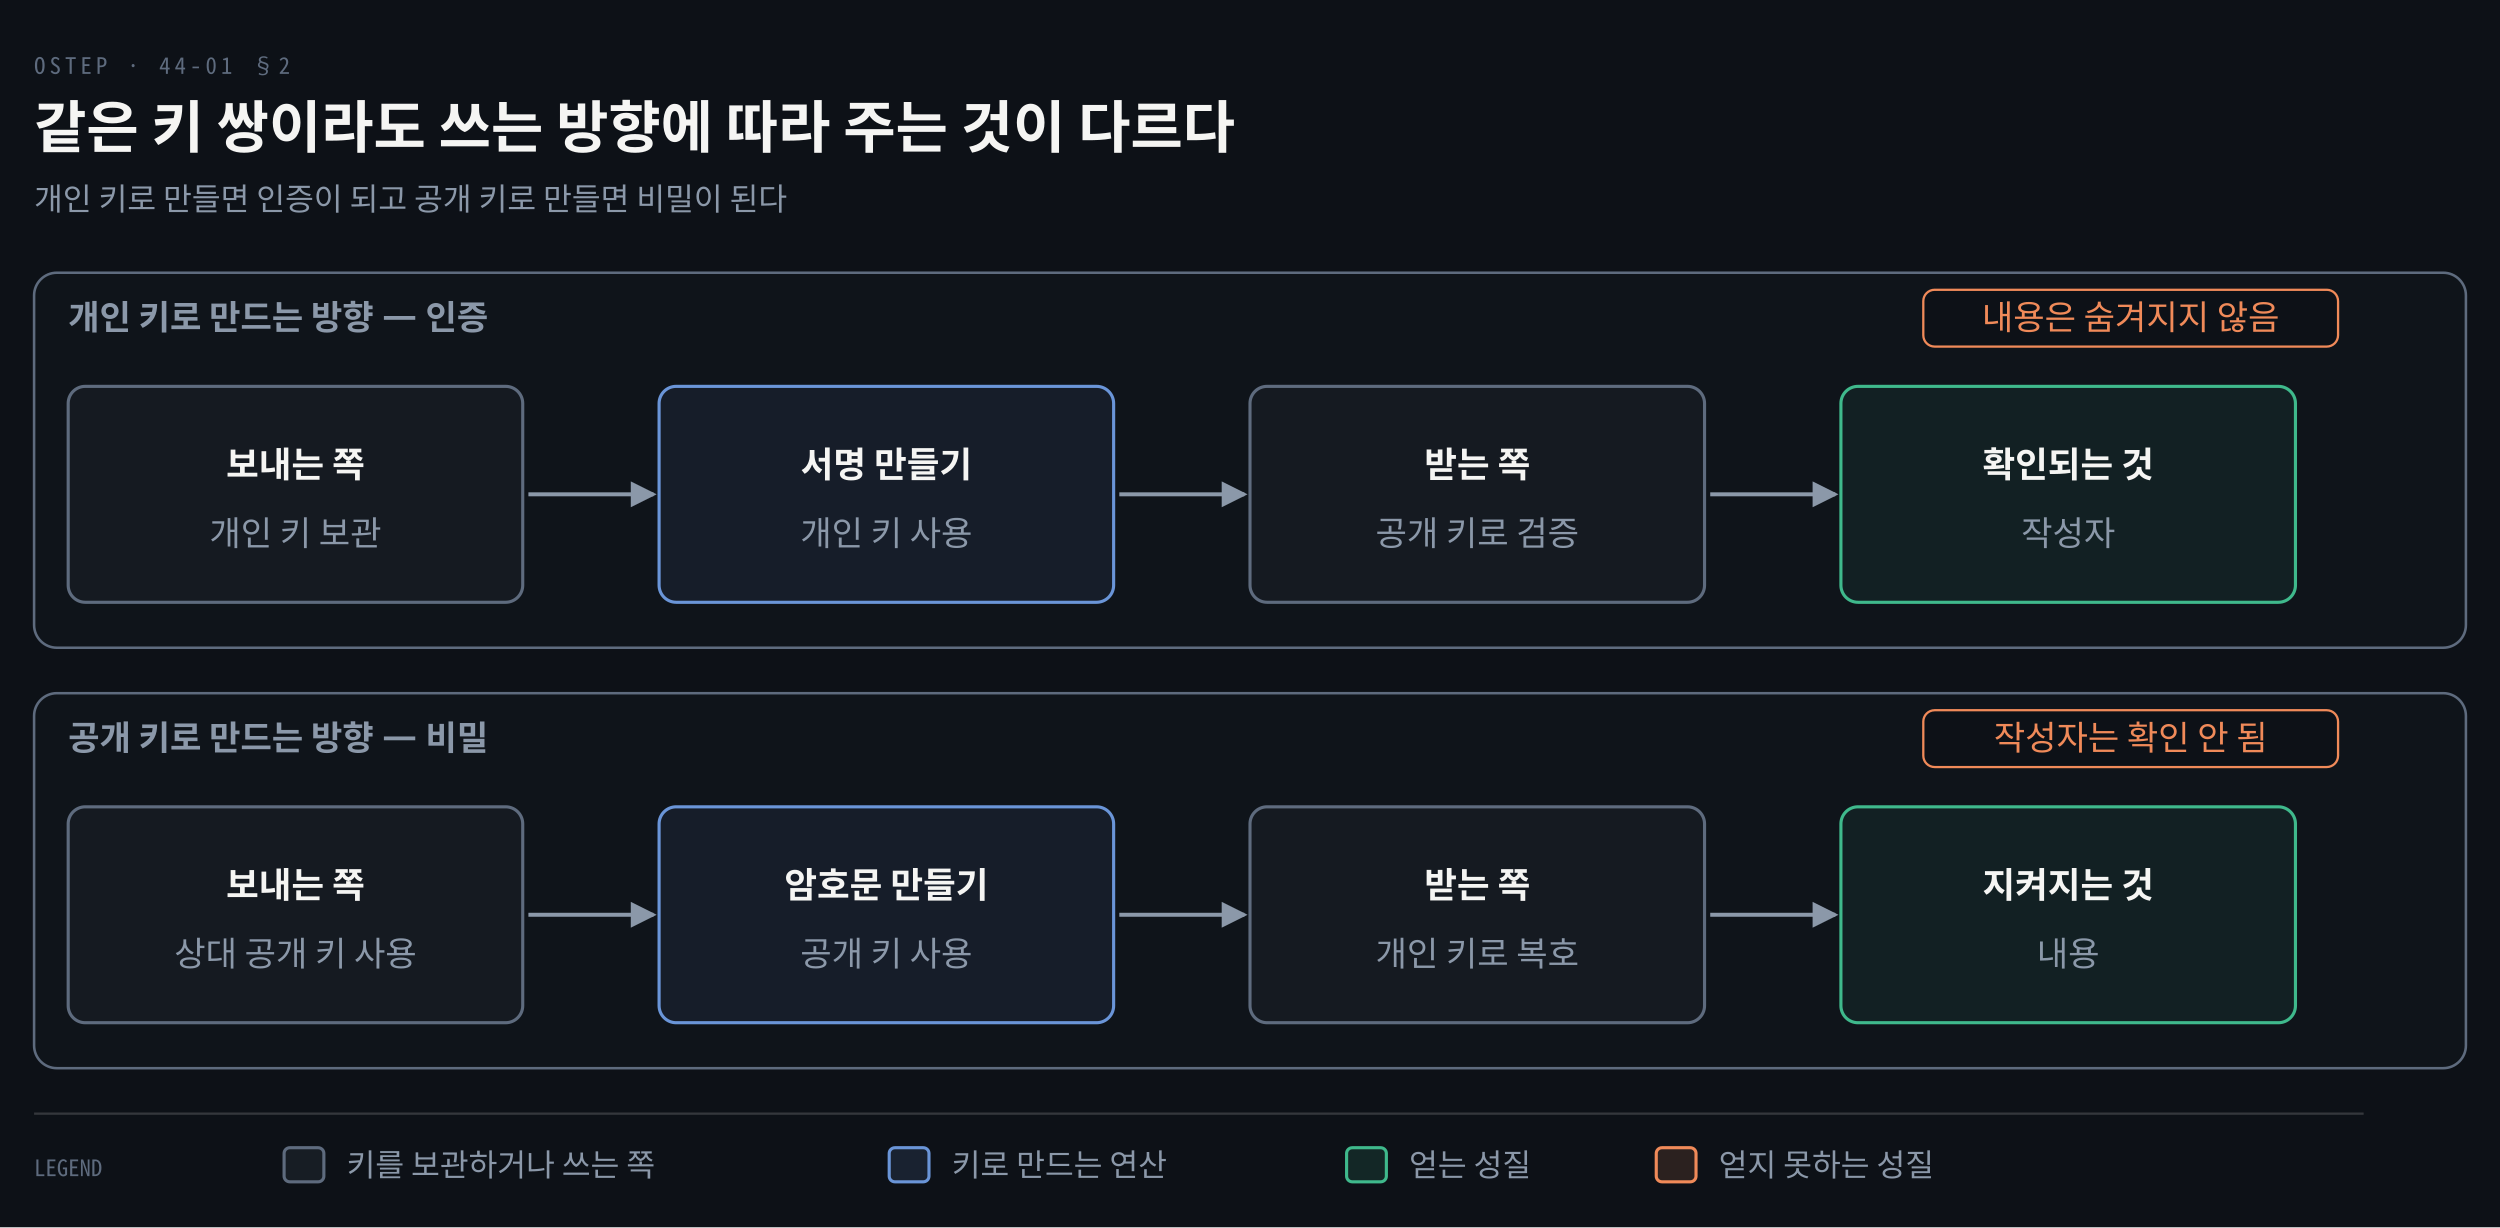
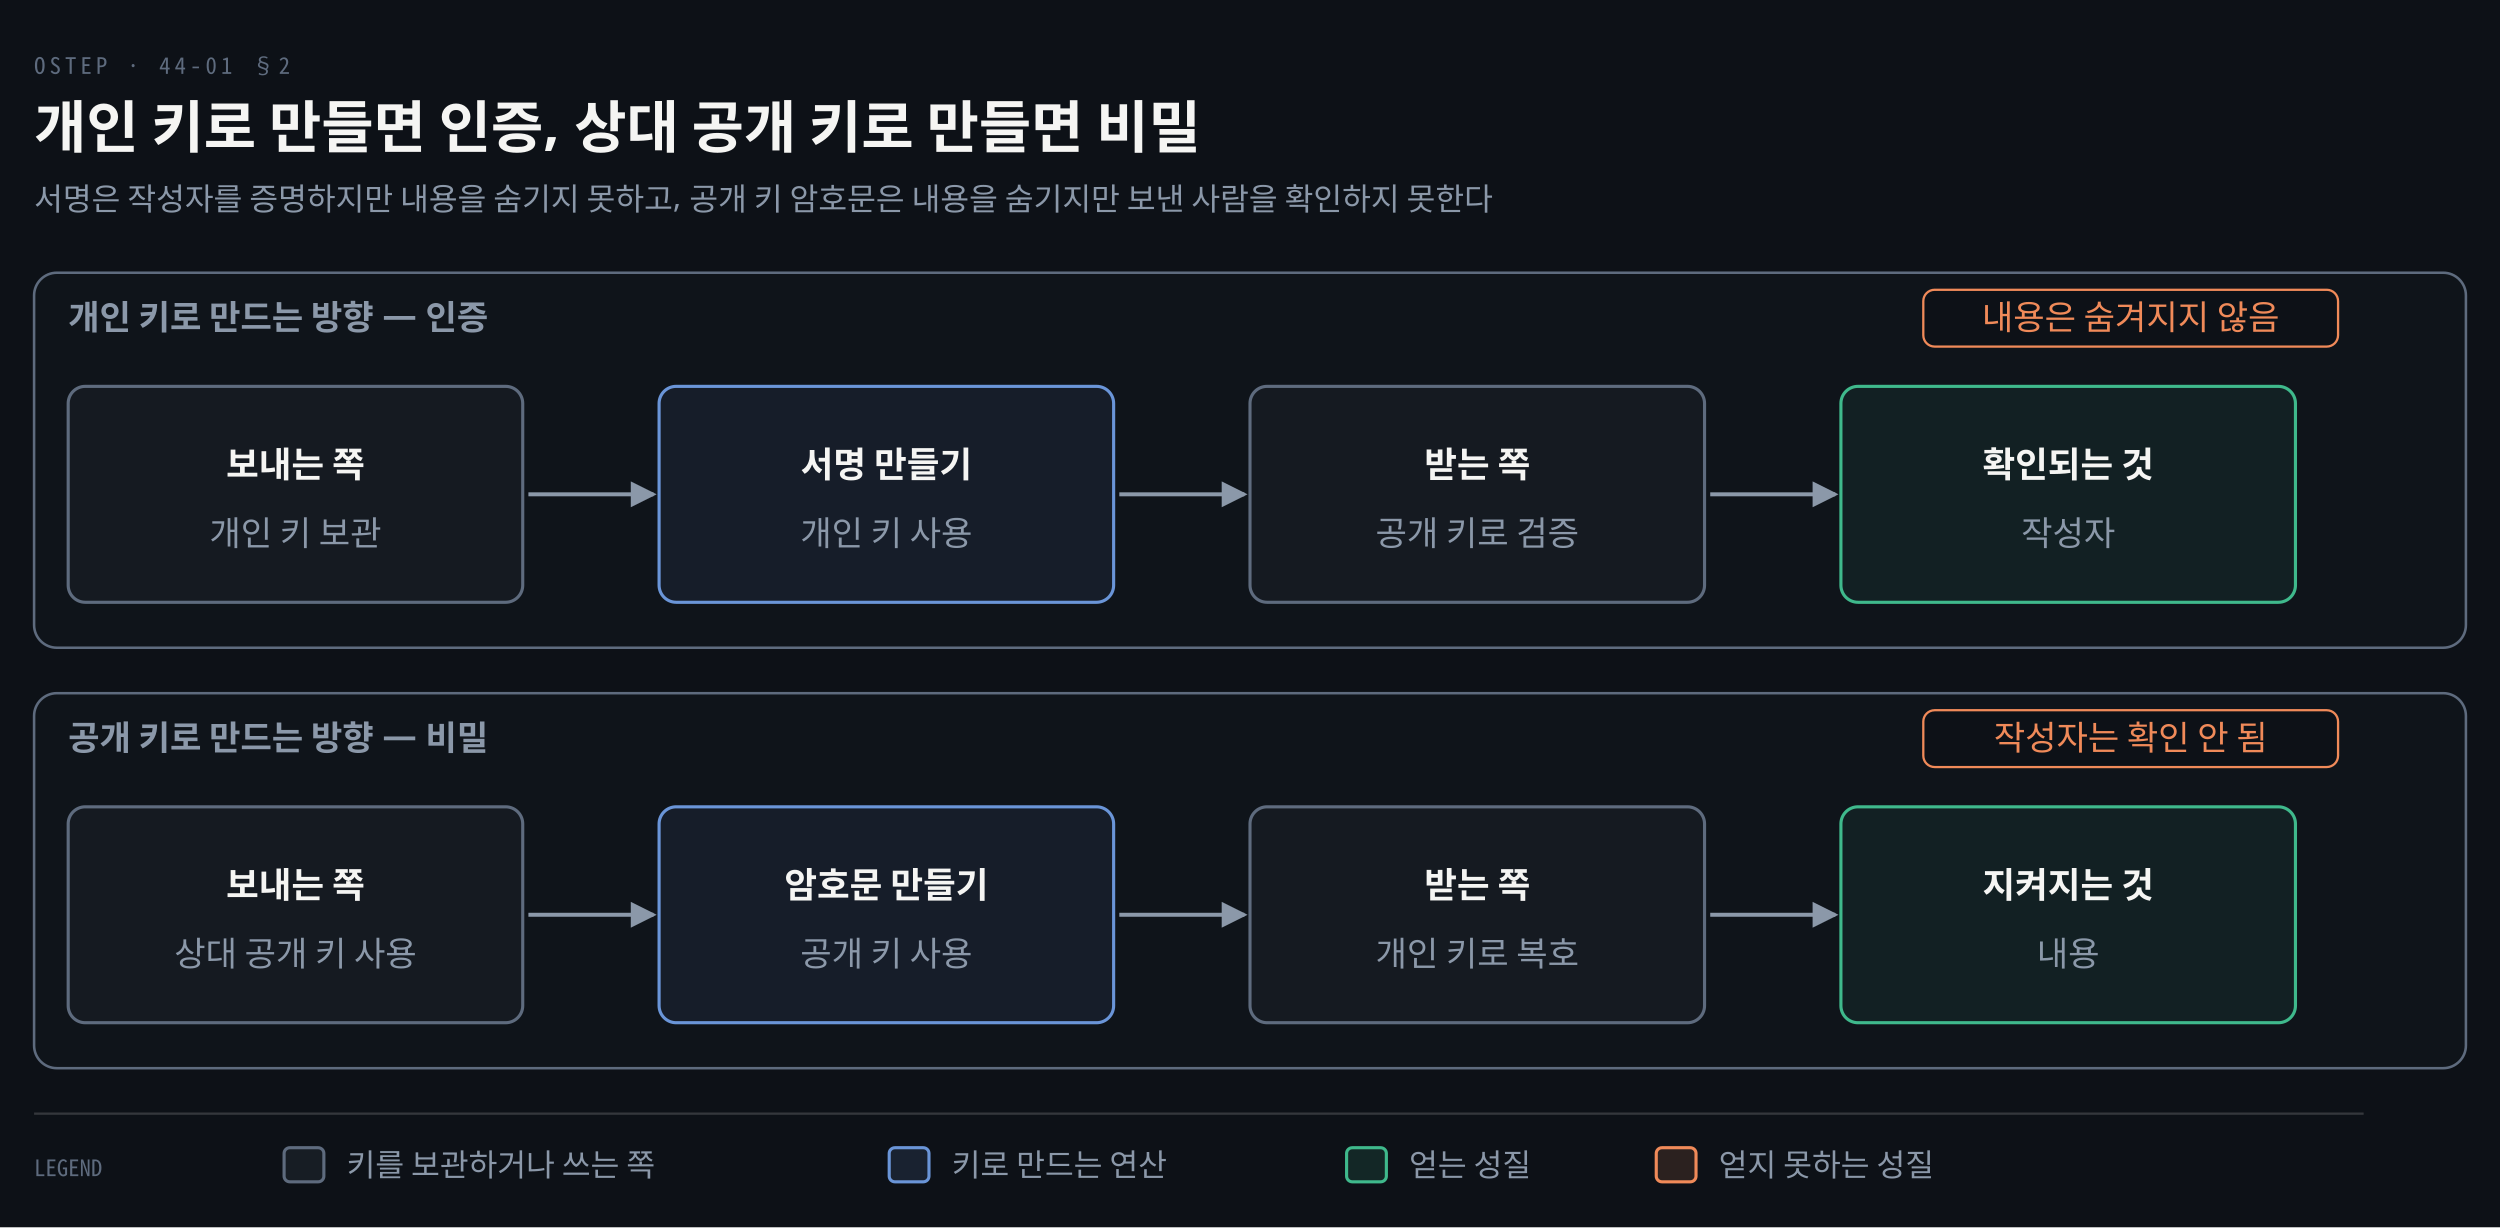
<svg xmlns="http://www.w3.org/2000/svg" viewBox="0 0 880 432" width="100%" role="img" aria-labelledby="dt dd">
  <defs>
    <marker id="ar" viewBox="0 0 8 8" refX="7" refY="4" markerWidth="6.5" markerHeight="6.5" orient="auto">
      <path d="M0 0 L8 4 L0 8 z" fill="#8B98A9" />
    </marker>
    <marker id="ok" viewBox="0 0 8 8" refX="7" refY="4" markerWidth="6.5" markerHeight="6.5" orient="auto">
      <path d="M0 0 L8 4 L0 8 z" fill="#3FB98C" />
    </marker>
    <marker id="warn" viewBox="0 0 8 8" refX="7" refY="4" markerWidth="6.5" markerHeight="6.5" orient="auto">
      <path d="M0 0 L8 4 L0 8 z" fill="#E3B341" />
    </marker>
    <marker id="bad" viewBox="0 0 8 8" refX="7" refY="4" markerWidth="6.5" markerHeight="6.5" orient="auto">
      <path d="M0 0 L8 4 L0 8 z" fill="#F0616D" />
    </marker>
    <marker id="info" viewBox="0 0 8 8" refX="7" refY="4" markerWidth="6.5" markerHeight="6.5" orient="auto">
      <path d="M0 0 L8 4 L0 8 z" fill="#6A95D8" />
    </marker>
    <marker id="acc" viewBox="0 0 8 8" refX="7" refY="4" markerWidth="6.5" markerHeight="6.5" orient="auto">
      <path d="M0 0 L8 4 L0 8 z" fill="#F08A59" />
    </marker>
    <marker id="soft" viewBox="0 0 8 8" refX="7" refY="4" markerWidth="6.5" markerHeight="6.5" orient="auto">
      <path d="M0 0 L8 4 L0 8 z" fill="#5E6B7E" />
    </marker>
  </defs>
  <rect width="880" height="432" fill="#0D1117" />
  <text x="12" y="26" font-family="'Geist Mono','Noto Sans Mono CJK KR',monospace" font-size="8" letter-spacing="0.18em" fill="#5E6B7E">OSTEP · 44-01 §2</text>
-   <text x="12" y="52" font-family="'Geist','Apple SD Gothic Neo','Noto Sans KR','Malgun Gothic',sans-serif" font-size="20" font-weight="600" fill="#F5F5F3">같은 키 쌍이라도 쓰는 방향에 따라 주는 것이 다르다</text>
-   <text x="12" y="74" font-family="'Geist','Apple SD Gothic Neo','Noto Sans KR','Malgun Gothic',sans-serif" font-size="11" fill="#8B98A9">개인 키로 만들면 인증이 되고 공개 키로 만들면 비밀이 된다</text>
+   <text x="12" y="52" font-family="'Geist','Apple SD Gothic Neo','Noto Sans KR','Malgun Gothic',sans-serif" font-size="20" font-weight="600" fill="#F5F5F3">개인 키로 만들면 인증, 상대 공개 키로 만들면 비밀</text>
+   <text x="12" y="74" font-family="'Geist','Apple SD Gothic Neo','Noto Sans KR','Malgun Gothic',sans-serif" font-size="11" fill="#8B98A9">서명은 작성자를 증명하지만 내용을 숨기지 못하고, 공개 키 암호문은 내용을 숨기지만 보낸 사람을 확인하지 못한다</text>
  <rect x="12" y="96" width="856" height="132" rx="8" fill="#5E6B7E0A" stroke="#5E6B7E" stroke-width="0.9" />
  <text x="24" y="116" text-anchor="start" font-family="'Geist','Apple SD Gothic Neo','Noto Sans KR','Malgun Gothic',sans-serif" font-size="12" font-weight="600" fill="#8B98A9">개인 키로 만드는 방향 — 인증</text>
  <rect x="24" y="136" width="160" height="76" rx="6" fill="#5E6B7E14" stroke="#5E6B7E" stroke-width="1.1" />
  <text x="104.0" y="168" text-anchor="middle" font-family="'Geist','Apple SD Gothic Neo','Noto Sans KR','Malgun Gothic',sans-serif" font-size="12.5" font-weight="600" fill="#F5F5F3">보내는 쪽</text>
  <text x="104.0" y="192" text-anchor="middle" font-family="'Geist','Apple SD Gothic Neo','Noto Sans KR','Malgun Gothic',sans-serif" font-size="12" font-weight="400" fill="#8B98A9">개인 키 보관</text>
  <path d="M 186 174.0 L 230 174.0" fill="none" stroke="#8B98A9" stroke-width="1.4" marker-end="url(#ar)" />
  <rect x="232" y="136" width="160" height="76" rx="6" fill="#6A95D814" stroke="#6A95D8" stroke-width="1.1" />
  <text x="312.0" y="168" text-anchor="middle" font-family="'Geist','Apple SD Gothic Neo','Noto Sans KR','Malgun Gothic',sans-serif" font-size="12.5" font-weight="600" fill="#F5F5F3">서명 만들기</text>
  <text x="312.0" y="192" text-anchor="middle" font-family="'Geist','Apple SD Gothic Neo','Noto Sans KR','Malgun Gothic',sans-serif" font-size="12" font-weight="400" fill="#8B98A9">개인 키 사용</text>
  <path d="M 394 174.0 L 438 174.0" fill="none" stroke="#8B98A9" stroke-width="1.4" marker-end="url(#ar)" />
  <rect x="440" y="136" width="160" height="76" rx="6" fill="#5E6B7E14" stroke="#5E6B7E" stroke-width="1.1" />
  <text x="520.0" y="168" text-anchor="middle" font-family="'Geist','Apple SD Gothic Neo','Noto Sans KR','Malgun Gothic',sans-serif" font-size="12.5" font-weight="600" fill="#F5F5F3">받는 쪽</text>
  <text x="520.0" y="192" text-anchor="middle" font-family="'Geist','Apple SD Gothic Neo','Noto Sans KR','Malgun Gothic',sans-serif" font-size="12" font-weight="400" fill="#8B98A9">공개 키로 검증</text>
  <path d="M 602 174.0 L 646 174.0" fill="none" stroke="#8B98A9" stroke-width="1.4" marker-end="url(#ar)" />
  <rect x="648" y="136" width="160" height="76" rx="6" fill="#3FB98C14" stroke="#3FB98C" stroke-width="1.1" />
  <text x="728.0" y="168" text-anchor="middle" font-family="'Geist','Apple SD Gothic Neo','Noto Sans KR','Malgun Gothic',sans-serif" font-size="12.5" font-weight="600" fill="#F5F5F3">확인되는 것</text>
  <text x="728.0" y="192" text-anchor="middle" font-family="'Geist','Apple SD Gothic Neo','Noto Sans KR','Malgun Gothic',sans-serif" font-size="12" font-weight="400" fill="#8B98A9">작성자</text>
  <rect x="677.0" y="102" width="146.0" height="20" rx="4" fill="#0D1117" stroke="#F08A59" stroke-width="0.8" />
  <text x="750" y="116" text-anchor="middle" font-family="'Geist','Apple SD Gothic Neo','Noto Sans KR','Malgun Gothic',sans-serif" font-size="12" font-weight="400" fill="#F08A59">내용은 숨겨지지 않음</text>
  <rect x="12" y="244" width="856" height="132" rx="8" fill="#5E6B7E0A" stroke="#5E6B7E" stroke-width="0.9" />
  <text x="24" y="264" text-anchor="start" font-family="'Geist','Apple SD Gothic Neo','Noto Sans KR','Malgun Gothic',sans-serif" font-size="12" font-weight="600" fill="#8B98A9">공개 키로 만드는 방향 — 비밀</text>
  <rect x="24" y="284" width="160" height="76" rx="6" fill="#5E6B7E14" stroke="#5E6B7E" stroke-width="1.1" />
  <text x="104.0" y="316" text-anchor="middle" font-family="'Geist','Apple SD Gothic Neo','Noto Sans KR','Malgun Gothic',sans-serif" font-size="12.5" font-weight="600" fill="#F5F5F3">보내는 쪽</text>
  <text x="104.0" y="340" text-anchor="middle" font-family="'Geist','Apple SD Gothic Neo','Noto Sans KR','Malgun Gothic',sans-serif" font-size="12" font-weight="400" fill="#8B98A9">상대 공개 키 사용</text>
  <path d="M 186 322.0 L 230 322.0" fill="none" stroke="#8B98A9" stroke-width="1.4" marker-end="url(#ar)" />
  <rect x="232" y="284" width="160" height="76" rx="6" fill="#6A95D814" stroke="#6A95D8" stroke-width="1.1" />
  <text x="312.0" y="316" text-anchor="middle" font-family="'Geist','Apple SD Gothic Neo','Noto Sans KR','Malgun Gothic',sans-serif" font-size="12.5" font-weight="600" fill="#F5F5F3">암호문 만들기</text>
  <text x="312.0" y="340" text-anchor="middle" font-family="'Geist','Apple SD Gothic Neo','Noto Sans KR','Malgun Gothic',sans-serif" font-size="12" font-weight="400" fill="#8B98A9">공개 키 사용</text>
  <path d="M 394 322.0 L 438 322.0" fill="none" stroke="#8B98A9" stroke-width="1.4" marker-end="url(#ar)" />
  <rect x="440" y="284" width="160" height="76" rx="6" fill="#5E6B7E14" stroke="#5E6B7E" stroke-width="1.1" />
  <text x="520.0" y="316" text-anchor="middle" font-family="'Geist','Apple SD Gothic Neo','Noto Sans KR','Malgun Gothic',sans-serif" font-size="12.5" font-weight="600" fill="#F5F5F3">받는 쪽</text>
  <text x="520.0" y="340" text-anchor="middle" font-family="'Geist','Apple SD Gothic Neo','Noto Sans KR','Malgun Gothic',sans-serif" font-size="12" font-weight="400" fill="#8B98A9">개인 키로 복호</text>
  <path d="M 602 322.0 L 646 322.0" fill="none" stroke="#8B98A9" stroke-width="1.4" marker-end="url(#ar)" />
  <rect x="648" y="284" width="160" height="76" rx="6" fill="#3FB98C14" stroke="#3FB98C" stroke-width="1.1" />
  <text x="728.0" y="316" text-anchor="middle" font-family="'Geist','Apple SD Gothic Neo','Noto Sans KR','Malgun Gothic',sans-serif" font-size="12.5" font-weight="600" fill="#F5F5F3">지켜지는 것</text>
  <text x="728.0" y="340" text-anchor="middle" font-family="'Geist','Apple SD Gothic Neo','Noto Sans KR','Malgun Gothic',sans-serif" font-size="12" font-weight="400" fill="#8B98A9">내용</text>
  <rect x="677.0" y="250" width="146.0" height="20" rx="4" fill="#0D1117" stroke="#F08A59" stroke-width="0.8" />
  <text x="750" y="264" text-anchor="middle" font-family="'Geist','Apple SD Gothic Neo','Noto Sans KR','Malgun Gothic',sans-serif" font-size="12" font-weight="400" fill="#F08A59">작성자는 확인 안 됨</text>
  <line x1="12" y1="392" x2="832" y2="392" stroke="rgba(191,192,192,0.22)" stroke-width="0.8" />
  <text x="12" y="414" text-anchor="start" font-family="'Geist Mono','Noto Sans Mono CJK KR',monospace" font-size="8" font-weight="400" fill="#5E6B7E">LEGEND</text>
  <rect x="100" y="404" width="14" height="12" rx="2" fill="#5E6B7E22" stroke="#5E6B7E" stroke-width="1.1" />
  <text x="122" y="414" text-anchor="start" font-family="'Geist','Apple SD Gothic Neo','Noto Sans KR','Malgun Gothic',sans-serif" font-size="11" font-weight="400" fill="#8B98A9">키를 보관하거나 쓰는 쪽</text>
  <rect x="313" y="404" width="14" height="12" rx="2" fill="#6A95D822" stroke="#6A95D8" stroke-width="1.1" />
  <text x="335" y="414" text-anchor="start" font-family="'Geist','Apple SD Gothic Neo','Noto Sans KR','Malgun Gothic',sans-serif" font-size="11" font-weight="400" fill="#8B98A9">키로 만드는 연산</text>
  <rect x="474" y="404" width="14" height="12" rx="2" fill="#3FB98C22" stroke="#3FB98C" stroke-width="1.1" />
  <text x="496" y="414" text-anchor="start" font-family="'Geist','Apple SD Gothic Neo','Noto Sans KR','Malgun Gothic',sans-serif" font-size="11" font-weight="400" fill="#8B98A9">얻는 성질</text>
  <rect x="583" y="404" width="14" height="12" rx="2" fill="#F08A5922" stroke="#F08A59" stroke-width="1.1" />
  <text x="605" y="414" text-anchor="start" font-family="'Geist','Apple SD Gothic Neo','Noto Sans KR','Malgun Gothic',sans-serif" font-size="11" font-weight="400" fill="#8B98A9">얻지 못하는 성질</text>
</svg>
